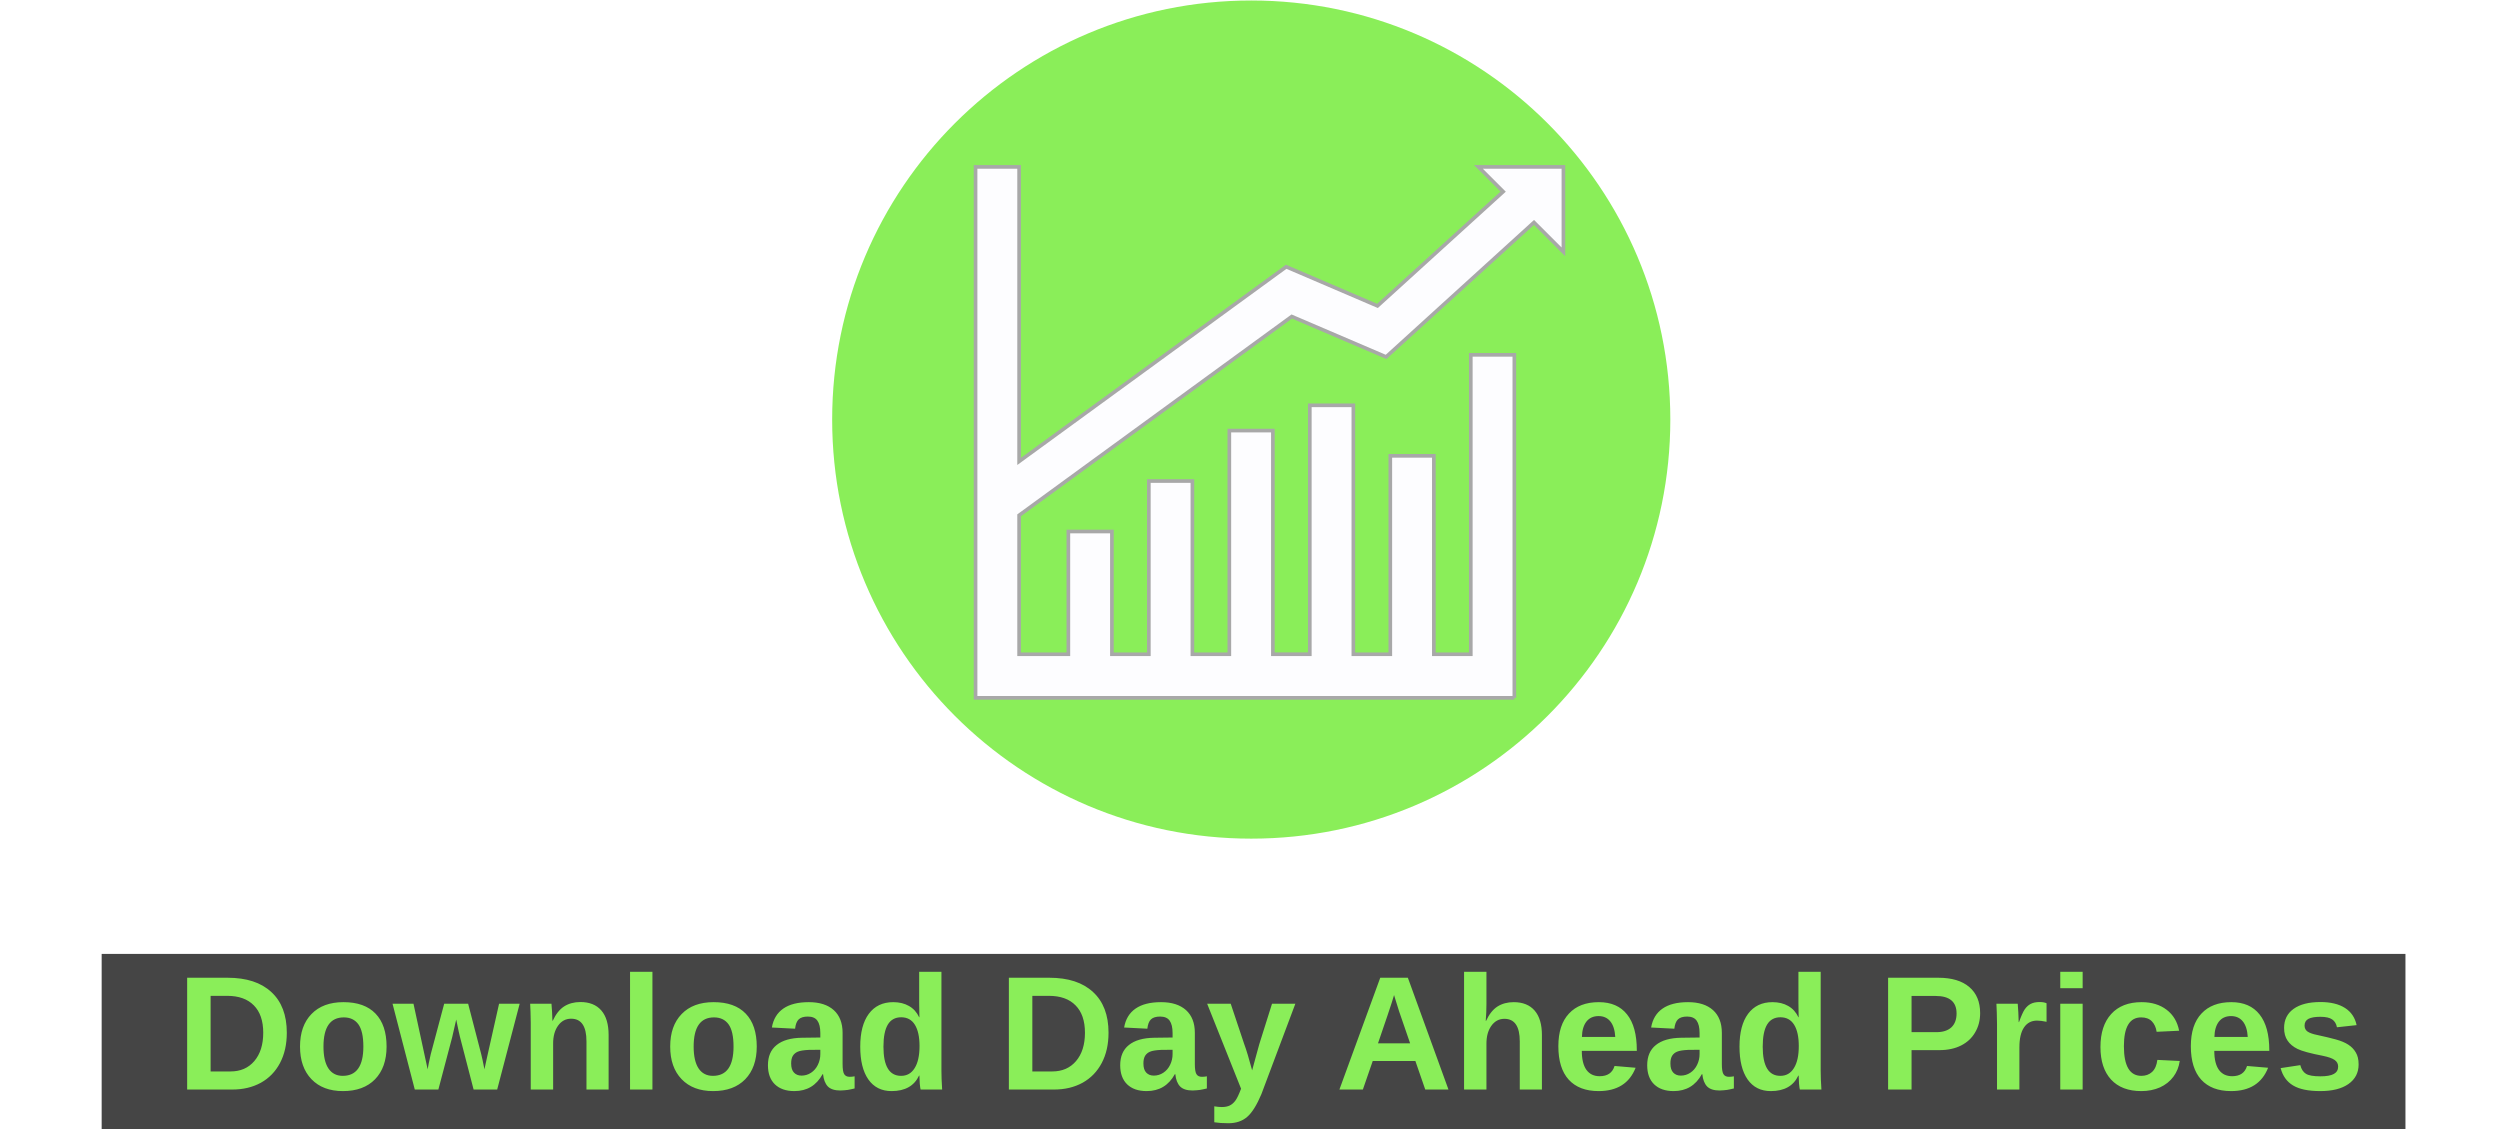
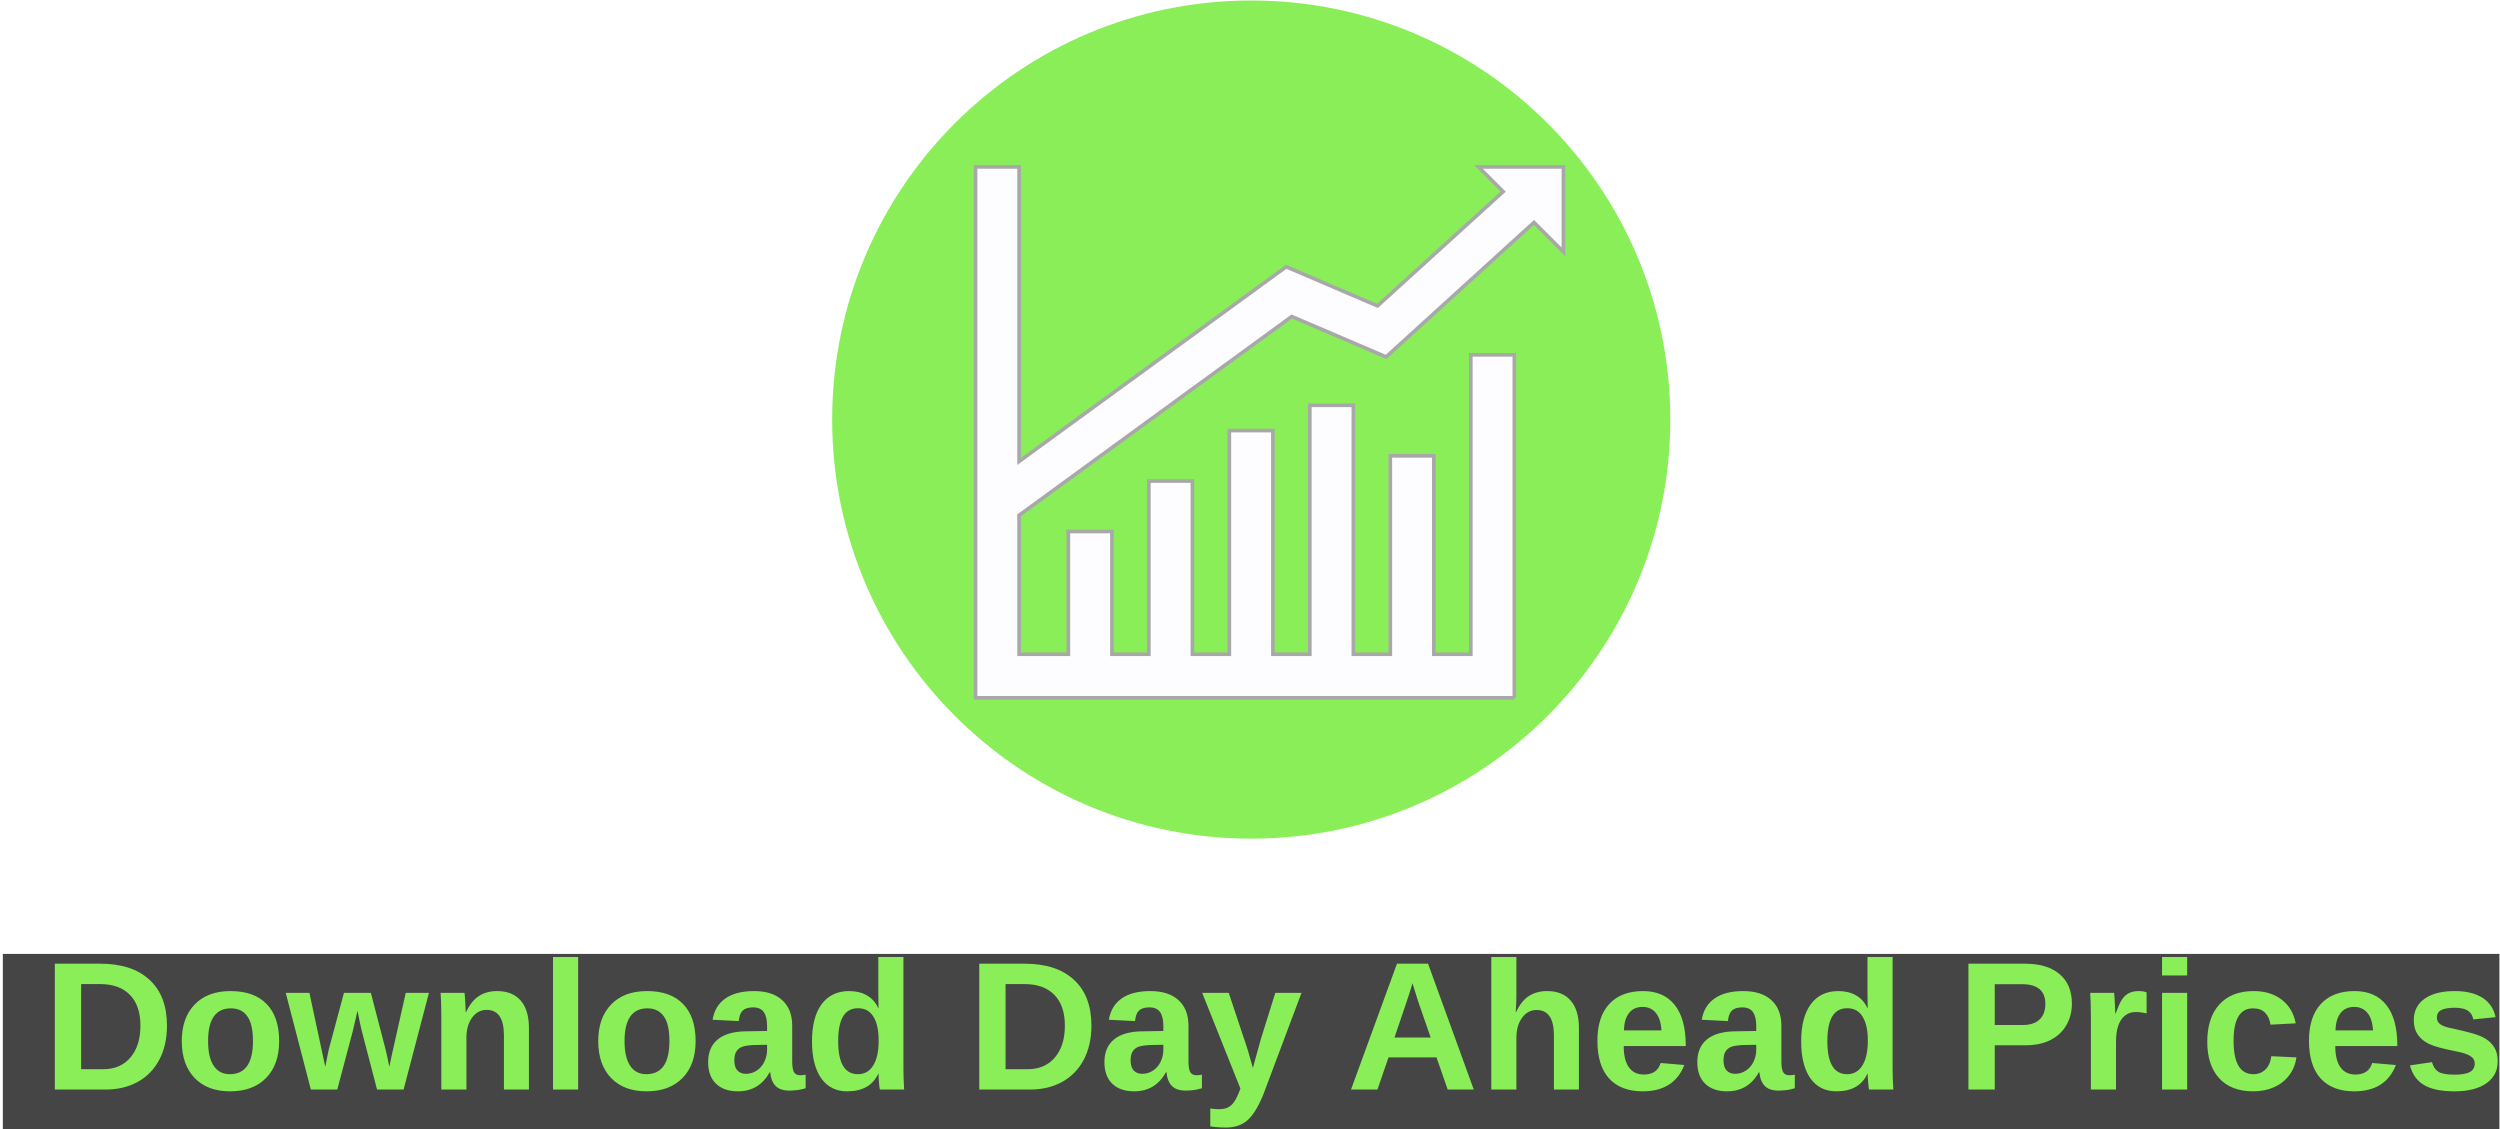
<svg xmlns="http://www.w3.org/2000/svg" version="1.1" id="Capa_1" x="0px" y="0px" viewBox="0 0 328.102 148.042" xml:space="preserve" width="328.102" height="148.042">
  <defs id="defs4209" />
-   <rect y="125.192" x="13.342" height="23.171" width="302.352" id="rect1225" style="font-style:normal;font-variant:normal;font-weight:normal;font-stretch:normal;font-size:13.333px;line-height:1.25;font-family:Arial;-inkscape-font-specification:'Arial, Normal';font-variant-ligatures:normal;font-variant-caps:normal;font-variant-numeric:normal;font-feature-settings:normal;text-align:start;letter-spacing:-0.072px;word-spacing:0px;writing-mode:lr-tb;text-anchor:start;opacity:1;fill:#454545;fill-opacity:1;fill-rule:evenodd;stroke:none;stroke-width:8.566;stroke-linecap:round;stroke-linejoin:round;stroke-miterlimit:4;stroke-dasharray:none;stroke-dashoffset:0;stroke-opacity:1;paint-order:stroke fill markers" />
+   <rect y="125.192" x="0.372" height="23.171" width="327.652" id="rect1225" style="font-style:normal;font-variant:normal;font-weight:normal;font-stretch:normal;font-size:13.333px;line-height:1.25;font-family:Arial;-inkscape-font-specification:'Arial, Normal';font-variant-ligatures:normal;font-variant-caps:normal;font-variant-numeric:normal;font-feature-settings:normal;text-align:start;letter-spacing:-0.072px;word-spacing:0px;writing-mode:lr-tb;text-anchor:start;opacity:1;fill:#454545;fill-opacity:1;fill-rule:evenodd;stroke:none;stroke-width:8.917;stroke-linecap:round;stroke-linejoin:round;stroke-miterlimit:4;stroke-dasharray:none;stroke-dashoffset:0;stroke-opacity:1;paint-order:stroke fill markers" />
  <circle id="circle3" r="55" cy="55.065" cx="164.214" style="fill:#8aee59;fill-opacity:1" />
  <g id="g4174" transform="matrix(0.4788729,0,0,0.4788729,128.0337,18.16988)" style="fill:#fdfdff;fill-opacity:1;stroke:#a8a8a8;stroke-opacity:1">
    <path style="fill:#fdfdff;fill-opacity:1;stroke:#a8a8a8;stroke-opacity:1" d="M 147.668,153.307 H 0 V 7.799 H 11.934 V 88.513 L 85.13,35.169 110.149,45.891 144.596,14.577 137.812,7.799 h 23.295 V 31.088 L 153.04,23.021 112.507,59.872 86.657,48.803 11.934,103.281 v 38.087 H 25.431 V 107.72 h 11.934 v 33.647 H 47.49 V 93.889 h 11.934 v 47.478 H 69.55 v -61.31 h 11.934 v 61.304 h 10.12 V 73.136 h 11.934 v 68.231 h 10.126 V 86.979 h 11.934 v 54.388 h 10.126 V 59.305 h 11.934 v 94.002 z" id="path4172" />
  </g>
  <g id="g4176" transform="translate(81.95492,-23.78137)">
</g>
  <g id="g4178" transform="translate(81.95492,-23.78137)">
</g>
  <g id="g4180" transform="translate(81.95492,-23.78137)">
</g>
  <g id="g4182" transform="translate(81.95492,-23.78137)">
</g>
  <g id="g4184" transform="translate(81.95492,-23.78137)">
</g>
  <g id="g4186" transform="translate(81.95492,-23.78137)">
</g>
  <g id="g4188" transform="translate(81.95492,-23.78137)">
</g>
  <g id="g4190" transform="translate(81.95492,-23.78137)">
</g>
  <g id="g4192" transform="translate(81.95492,-23.78137)">
</g>
  <g id="g4194" transform="translate(81.95492,-23.78137)">
</g>
  <g id="g4196" transform="translate(81.95492,-23.78137)">
</g>
  <g id="g4198" transform="translate(81.95492,-23.78137)">
</g>
  <g id="g4200" transform="translate(81.95492,-23.78137)">
</g>
  <g id="g4202" transform="translate(81.95492,-23.78137)">
</g>
  <g id="g4204" transform="translate(81.95492,-23.78137)">
</g>
  <g id="Artboard" transform="translate(119.7368,-163.2896)">
</g>
  <g aria-label="Download Historical Wind Data" style="font-style:normal;font-variant:normal;font-weight:normal;font-stretch:normal;font-size:13.333px;line-height:1.25;font-family:Arial;-inkscape-font-specification:'Arial, Normal';font-variant-ligatures:normal;font-variant-caps:normal;font-variant-numeric:normal;font-feature-settings:normal;text-align:start;letter-spacing:0px;word-spacing:0px;writing-mode:lr-tb;text-anchor:start;fill:#000000;fill-opacity:1;stroke:none" id="text4854" transform="translate(-174.7126,-275.6259)" />
-   <text xml:space="preserve" style="font-style:normal;font-variant:normal;font-weight:bold;font-stretch:normal;font-size:21.333px;line-height:1.25;font-family:Arial;-inkscape-font-specification:'Arial, Bold';font-variant-ligatures:normal;font-variant-caps:normal;font-variant-numeric:normal;font-feature-settings:normal;text-align:start;letter-spacing:0px;word-spacing:0px;writing-mode:lr-tb;text-anchor:start;fill:#8aee59;fill-opacity:1;stroke:none" id="text846" y="142.993" x="23.141">
-     <tspan id="tspan844" x="23.141" y="142.993">Download Day Ahead Prices</tspan>
+   <text xml:space="preserve" style="font-style:normal;font-variant:normal;font-weight:bold;font-stretch:normal;font-size:24px;line-height:1.25;font-family:Arial;-inkscape-font-specification:'Arial, Bold';font-variant-ligatures:normal;font-variant-caps:normal;font-variant-numeric:normal;font-feature-settings:normal;text-align:start;letter-spacing:0px;word-spacing:0px;writing-mode:lr-tb;text-anchor:start;fill:#8aee59;fill-opacity:1;stroke:none" id="text846" y="142.993" x="5.584">
+     <tspan id="tspan844" x="5.584" y="142.993">Download Day Ahead Prices</tspan>
  </text>
</svg>
